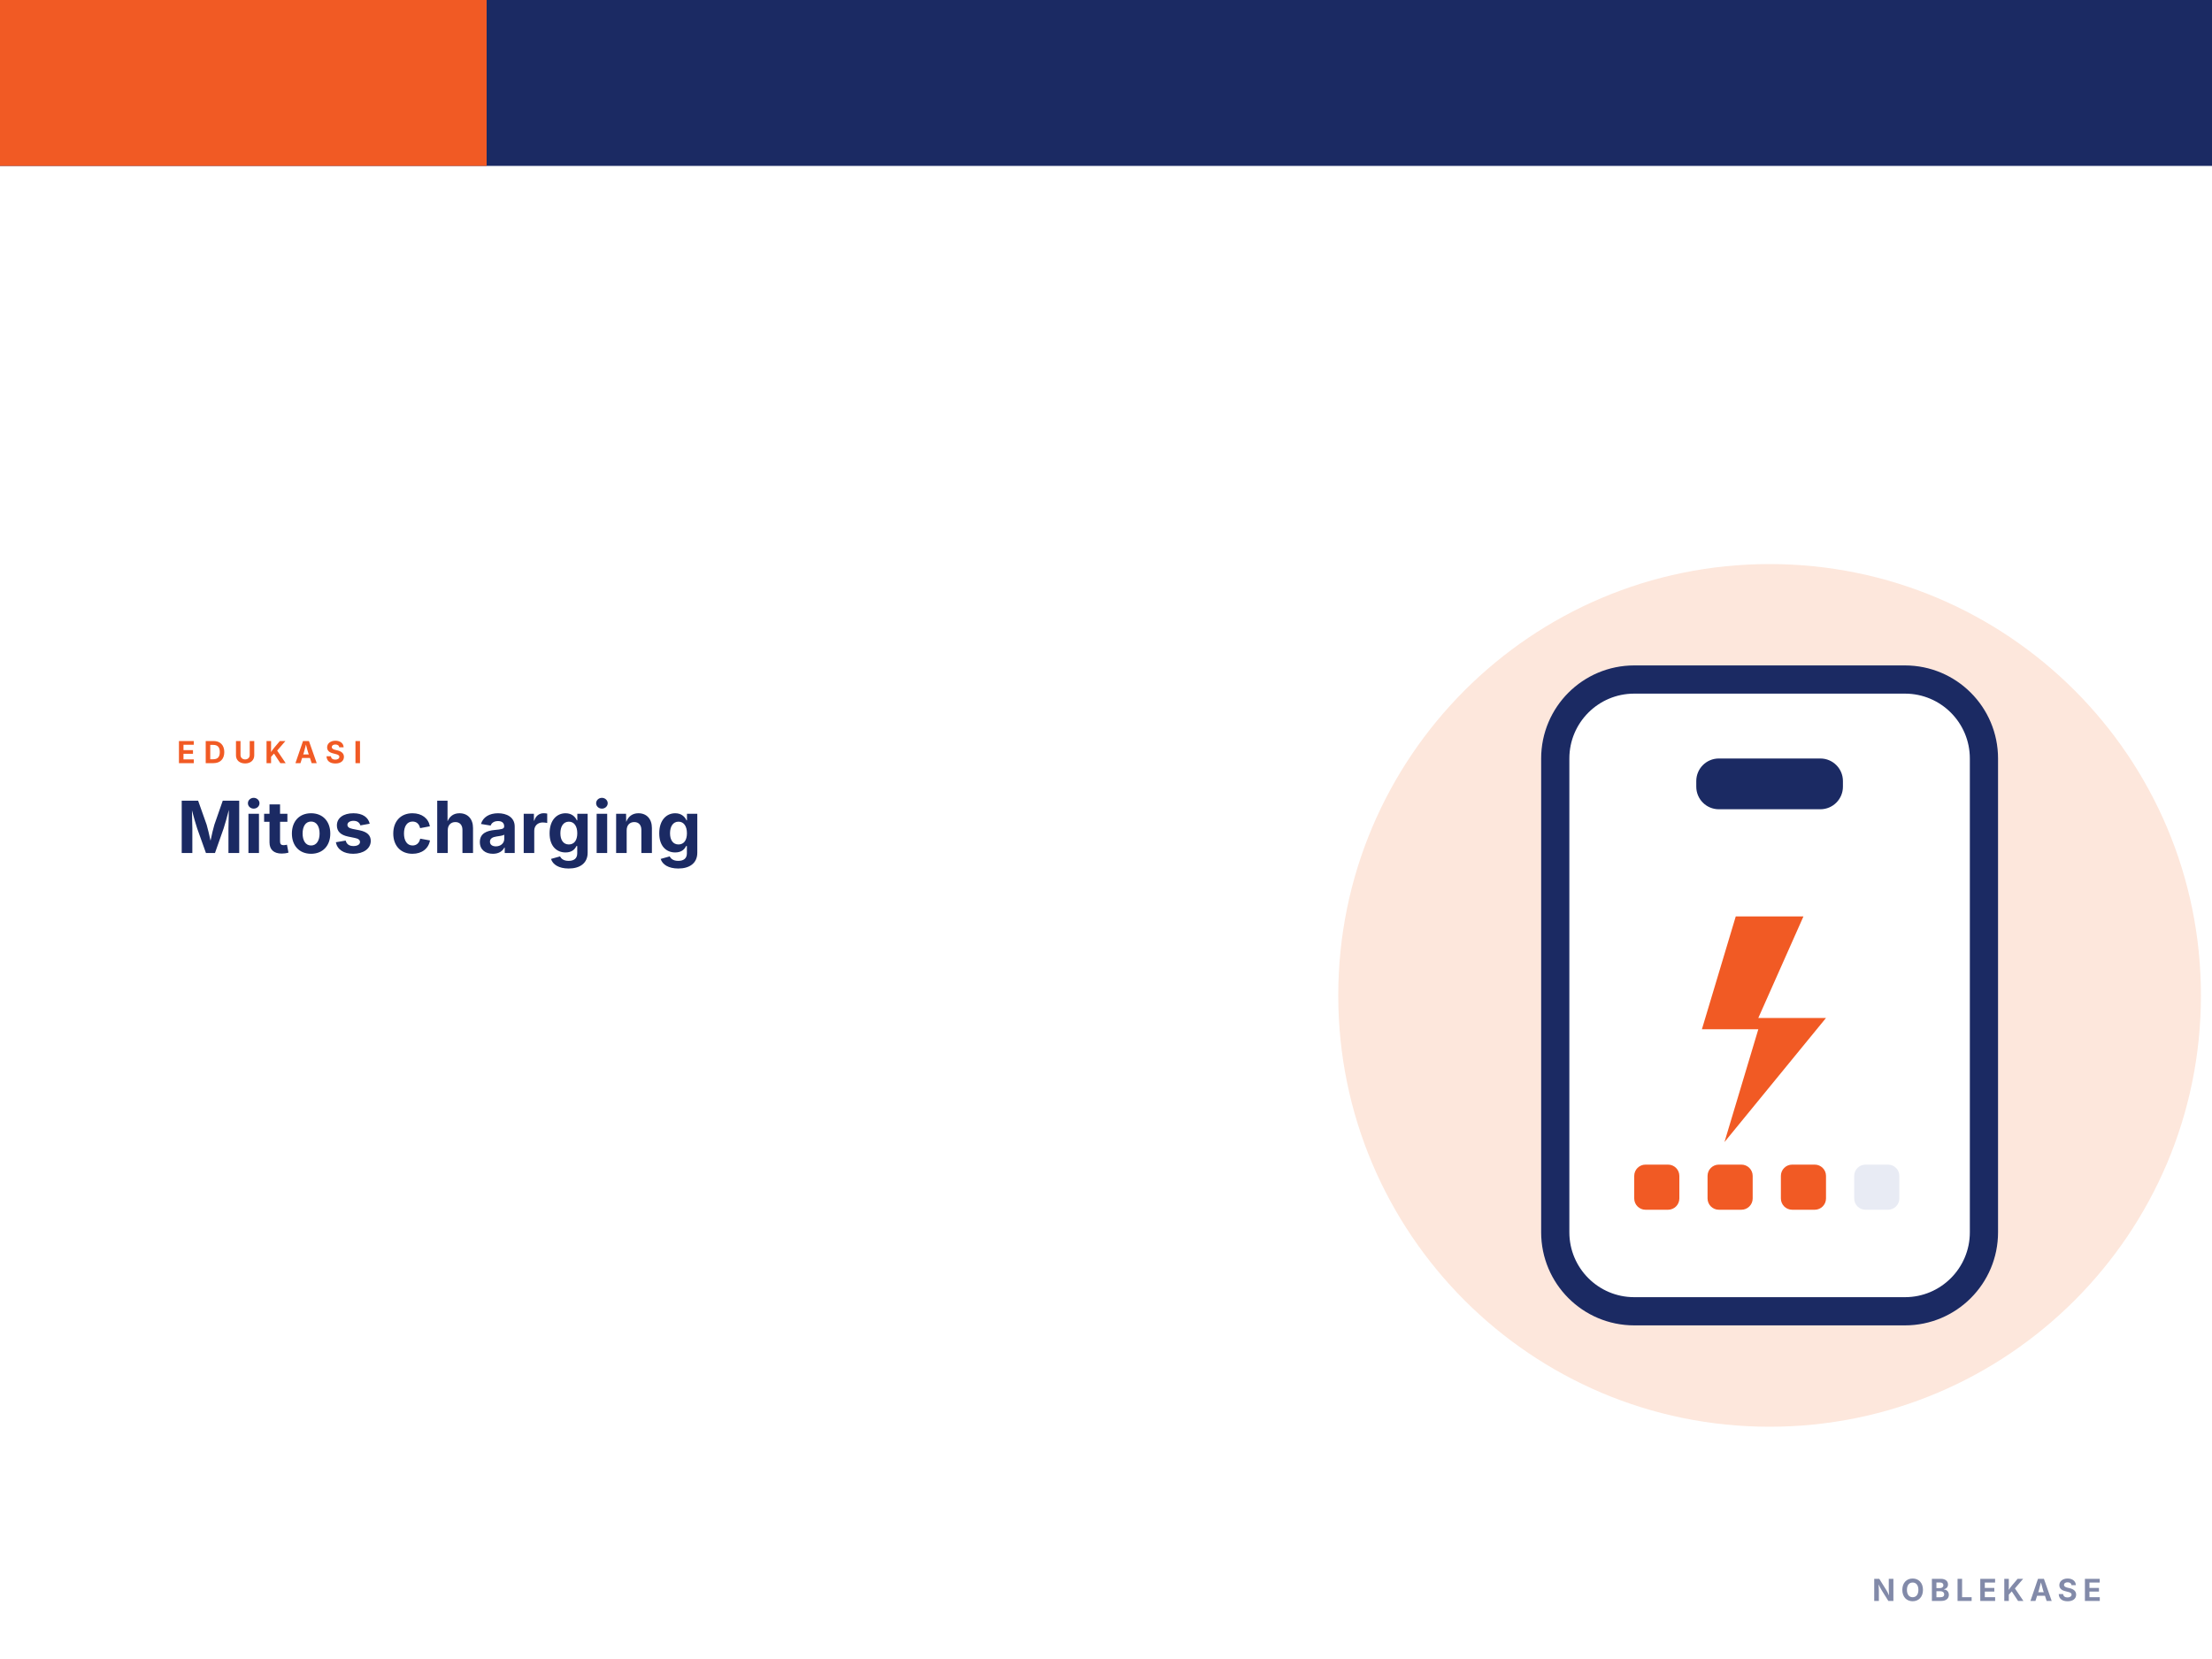
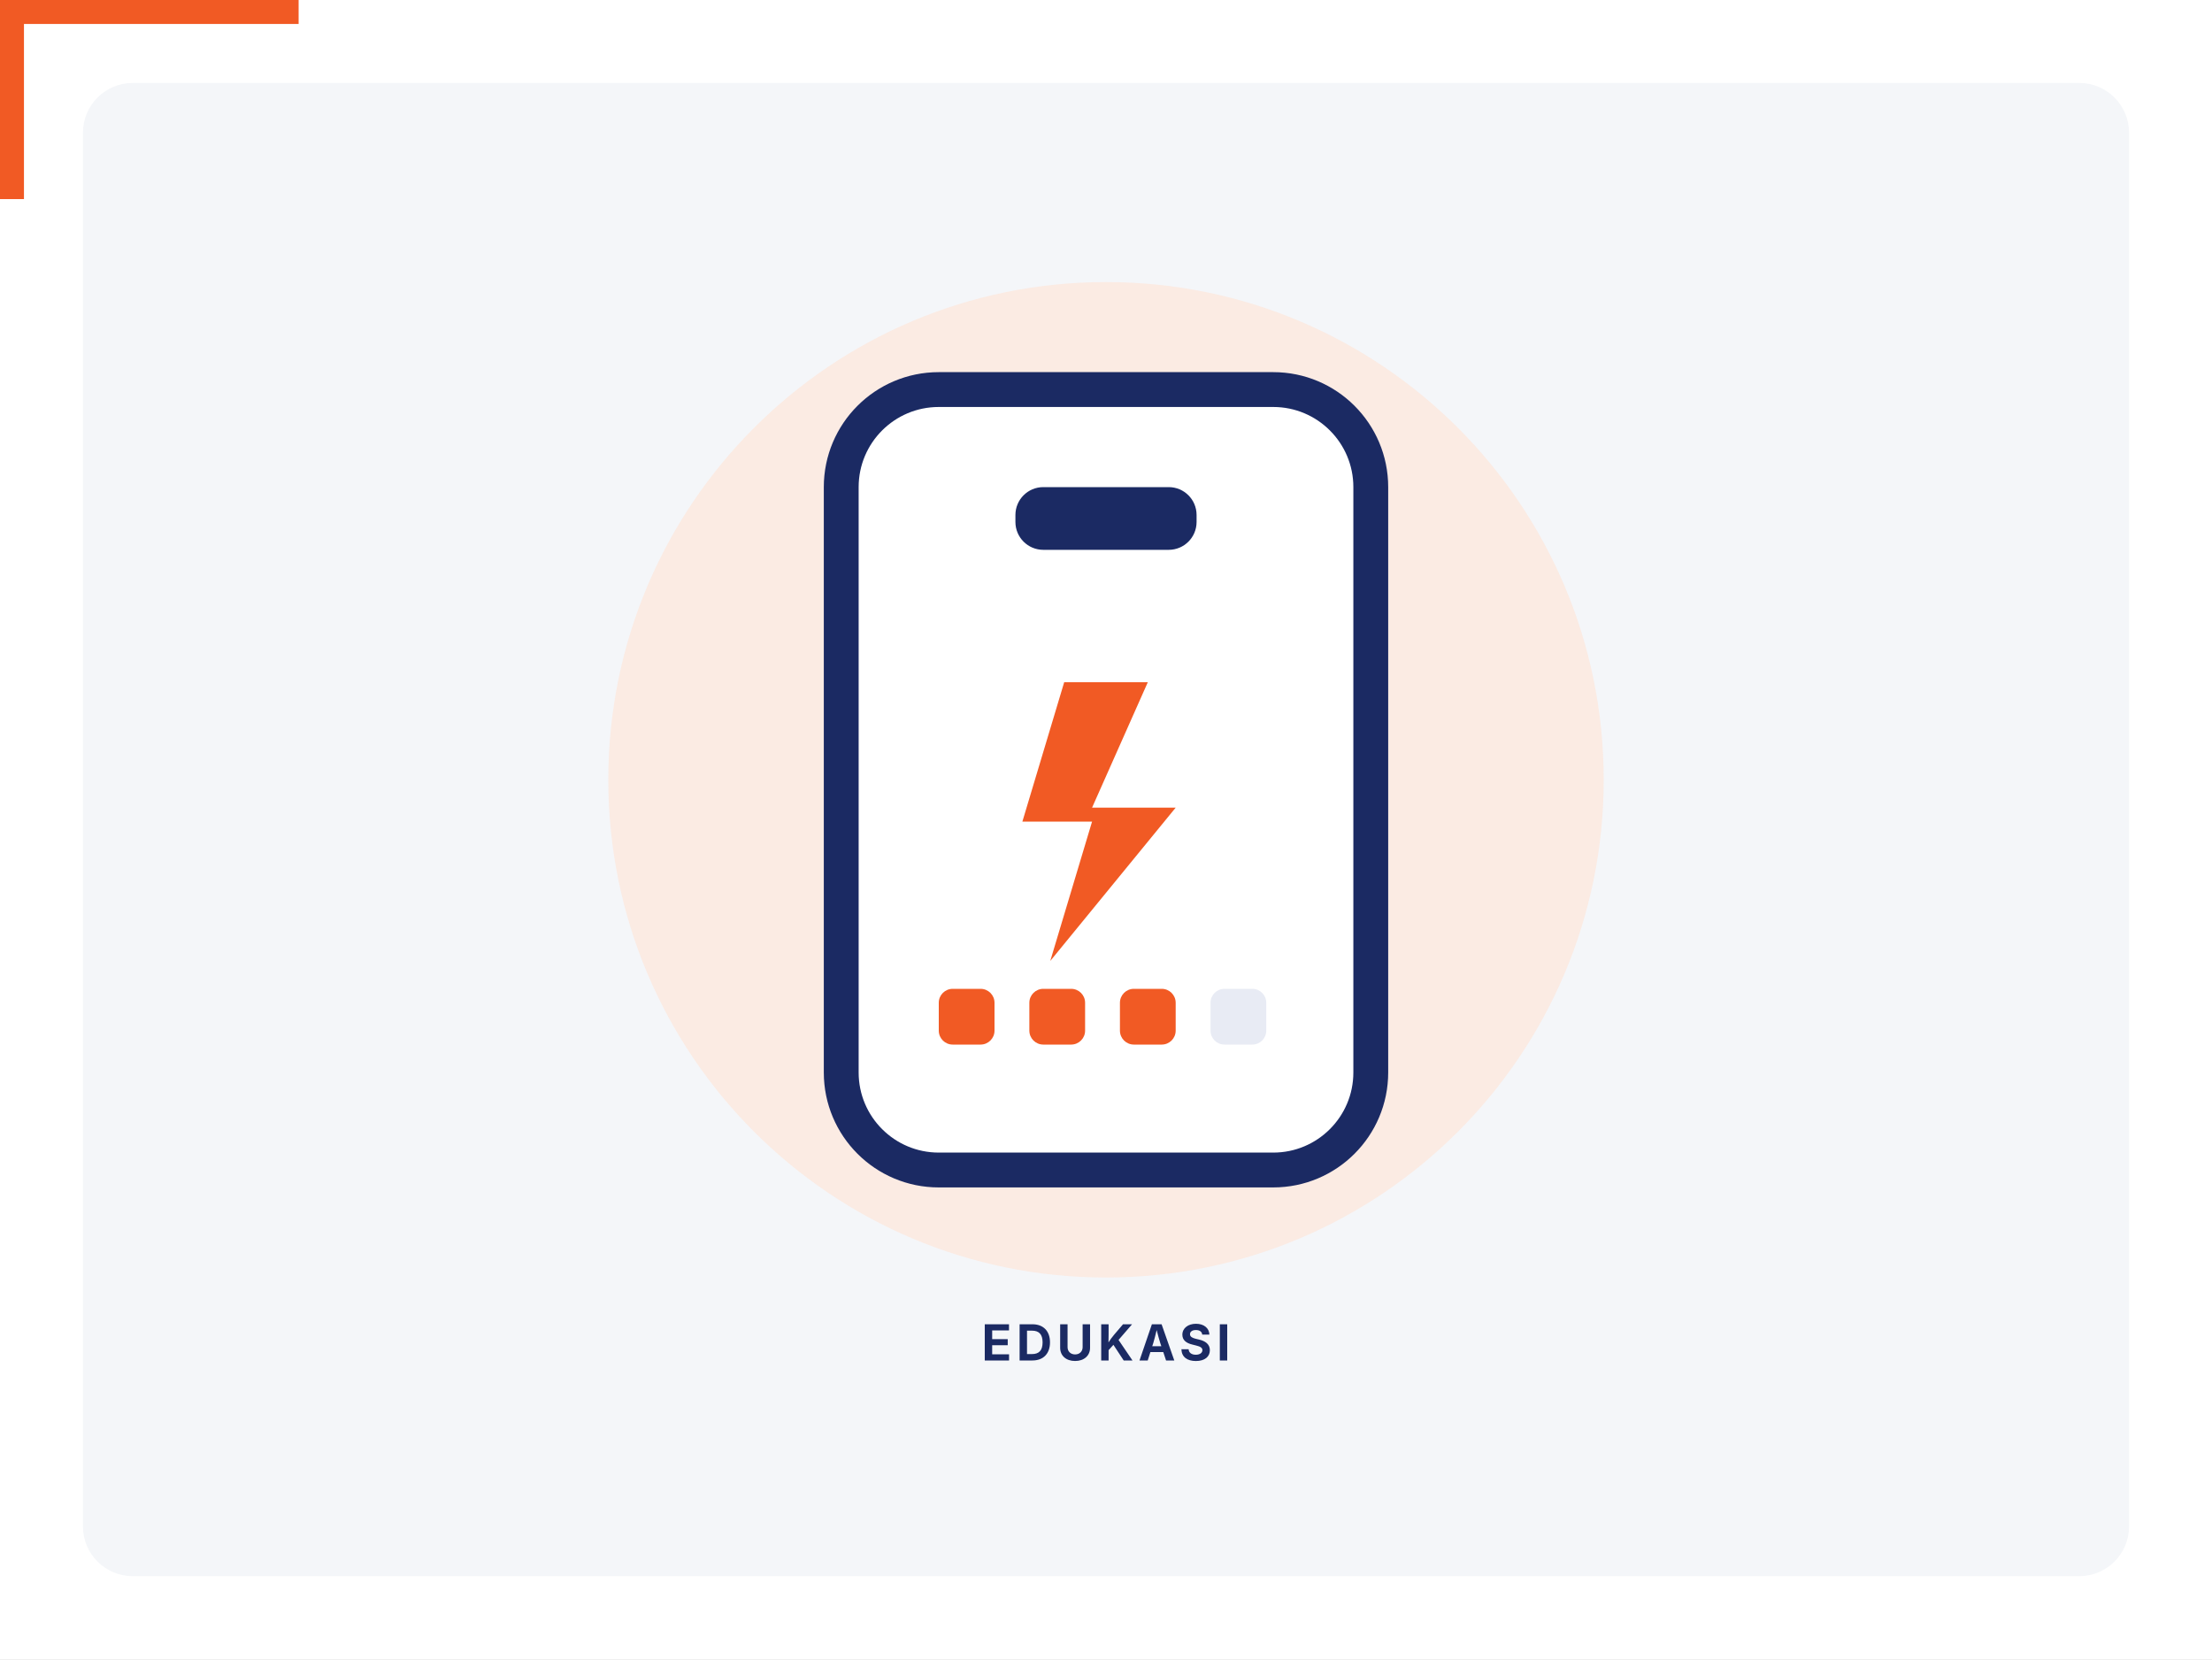
- <svg xmlns="http://www.w3.org/2000/svg" viewBox="0 0 800 600" width="800" height="600">
-   <rect width="800" height="600" fill="#FFFFFF" />
-   <rect x="0" y="0" width="800" height="60" fill="#1B2A63" />
-   <rect x="0" y="0" width="176" height="60" fill="#F15A24" />
-   <circle cx="640.0" cy="360.0" r="156.0" fill="#FDE7DC" />
-   <g transform="translate(640.0,360.0) scale(2.04)" stroke="#1B2A63" stroke-width="5" fill="none" stroke-linejoin="round" stroke-linecap="round">
+ <svg xmlns="http://www.w3.org/2000/svg" viewBox="0 0 1200 900" width="1200" height="900">
+   <rect width="1200" height="900" fill="#FFFFFF" />
+   <rect x="45" y="45" width="1110" height="810" rx="27" fill="#F4F6F9" />
+   <rect x="0" y="0" width="162" height="13" fill="#F15A24" />
+   <rect x="0" y="0" width="13" height="108" fill="#F15A24" />
+   <circle cx="600.0" cy="423.0" r="270.0" fill="#FDE7DC" opacity="0.75" />
+   <g transform="translate(600.0,423.0) scale(3.78)" stroke="#1B2A63" stroke-width="5" fill="none" stroke-linejoin="round" stroke-linecap="round">
    <rect x="-38" y="-56" width="76" height="112" rx="14" fill="#FFFFFF" />
    <rect x="-24" y="30" width="8" height="8" rx="2" fill="#F15A24" stroke="none" />
    <rect x="-11" y="30" width="8" height="8" rx="2" fill="#F15A24" stroke="none" />
    <rect x="2" y="30" width="8" height="8" rx="2" fill="#F15A24" stroke="none" />
    <rect x="15" y="30" width="8" height="8" rx="2" fill="#E8EBF4" stroke="none" />
    <rect x="-13" y="-42" width="26" height="9" rx="4" fill="#1B2A63" stroke="none" />
    <path d="M-6,-14 L6,-14 L-2,4 L10,4 L-8,26 L-2,6 L-12,6 Z" fill="#F15A24" stroke="none" />
  </g>
-   <text x="64.0" y="276.0" text-anchor="start" font-family="Inter, Helvetica, Arial, sans-serif" font-size="11" font-weight="700" fill="#F15A24" letter-spacing="3">EDUKASI</text>
-   <text x="64.0" y="308.5" text-anchor="start" font-family="Inter, Helvetica, Arial, sans-serif" font-size="26" font-weight="700" fill="#1B2A63">Mitos charging</text>
-   <text x="760" y="579" text-anchor="end" font-family="Inter, Helvetica, Arial, sans-serif" font-size="11" font-weight="700" fill="#1B2A63" opacity="0.55" letter-spacing="2">NOBLEKASE</text>
+   <text x="600.0" y="738.0" text-anchor="middle" font-family="Inter, Helvetica, Arial, sans-serif" font-size="27" font-weight="700" fill="#1B2A63" letter-spacing="2.5">EDUKASI</text>
</svg>
